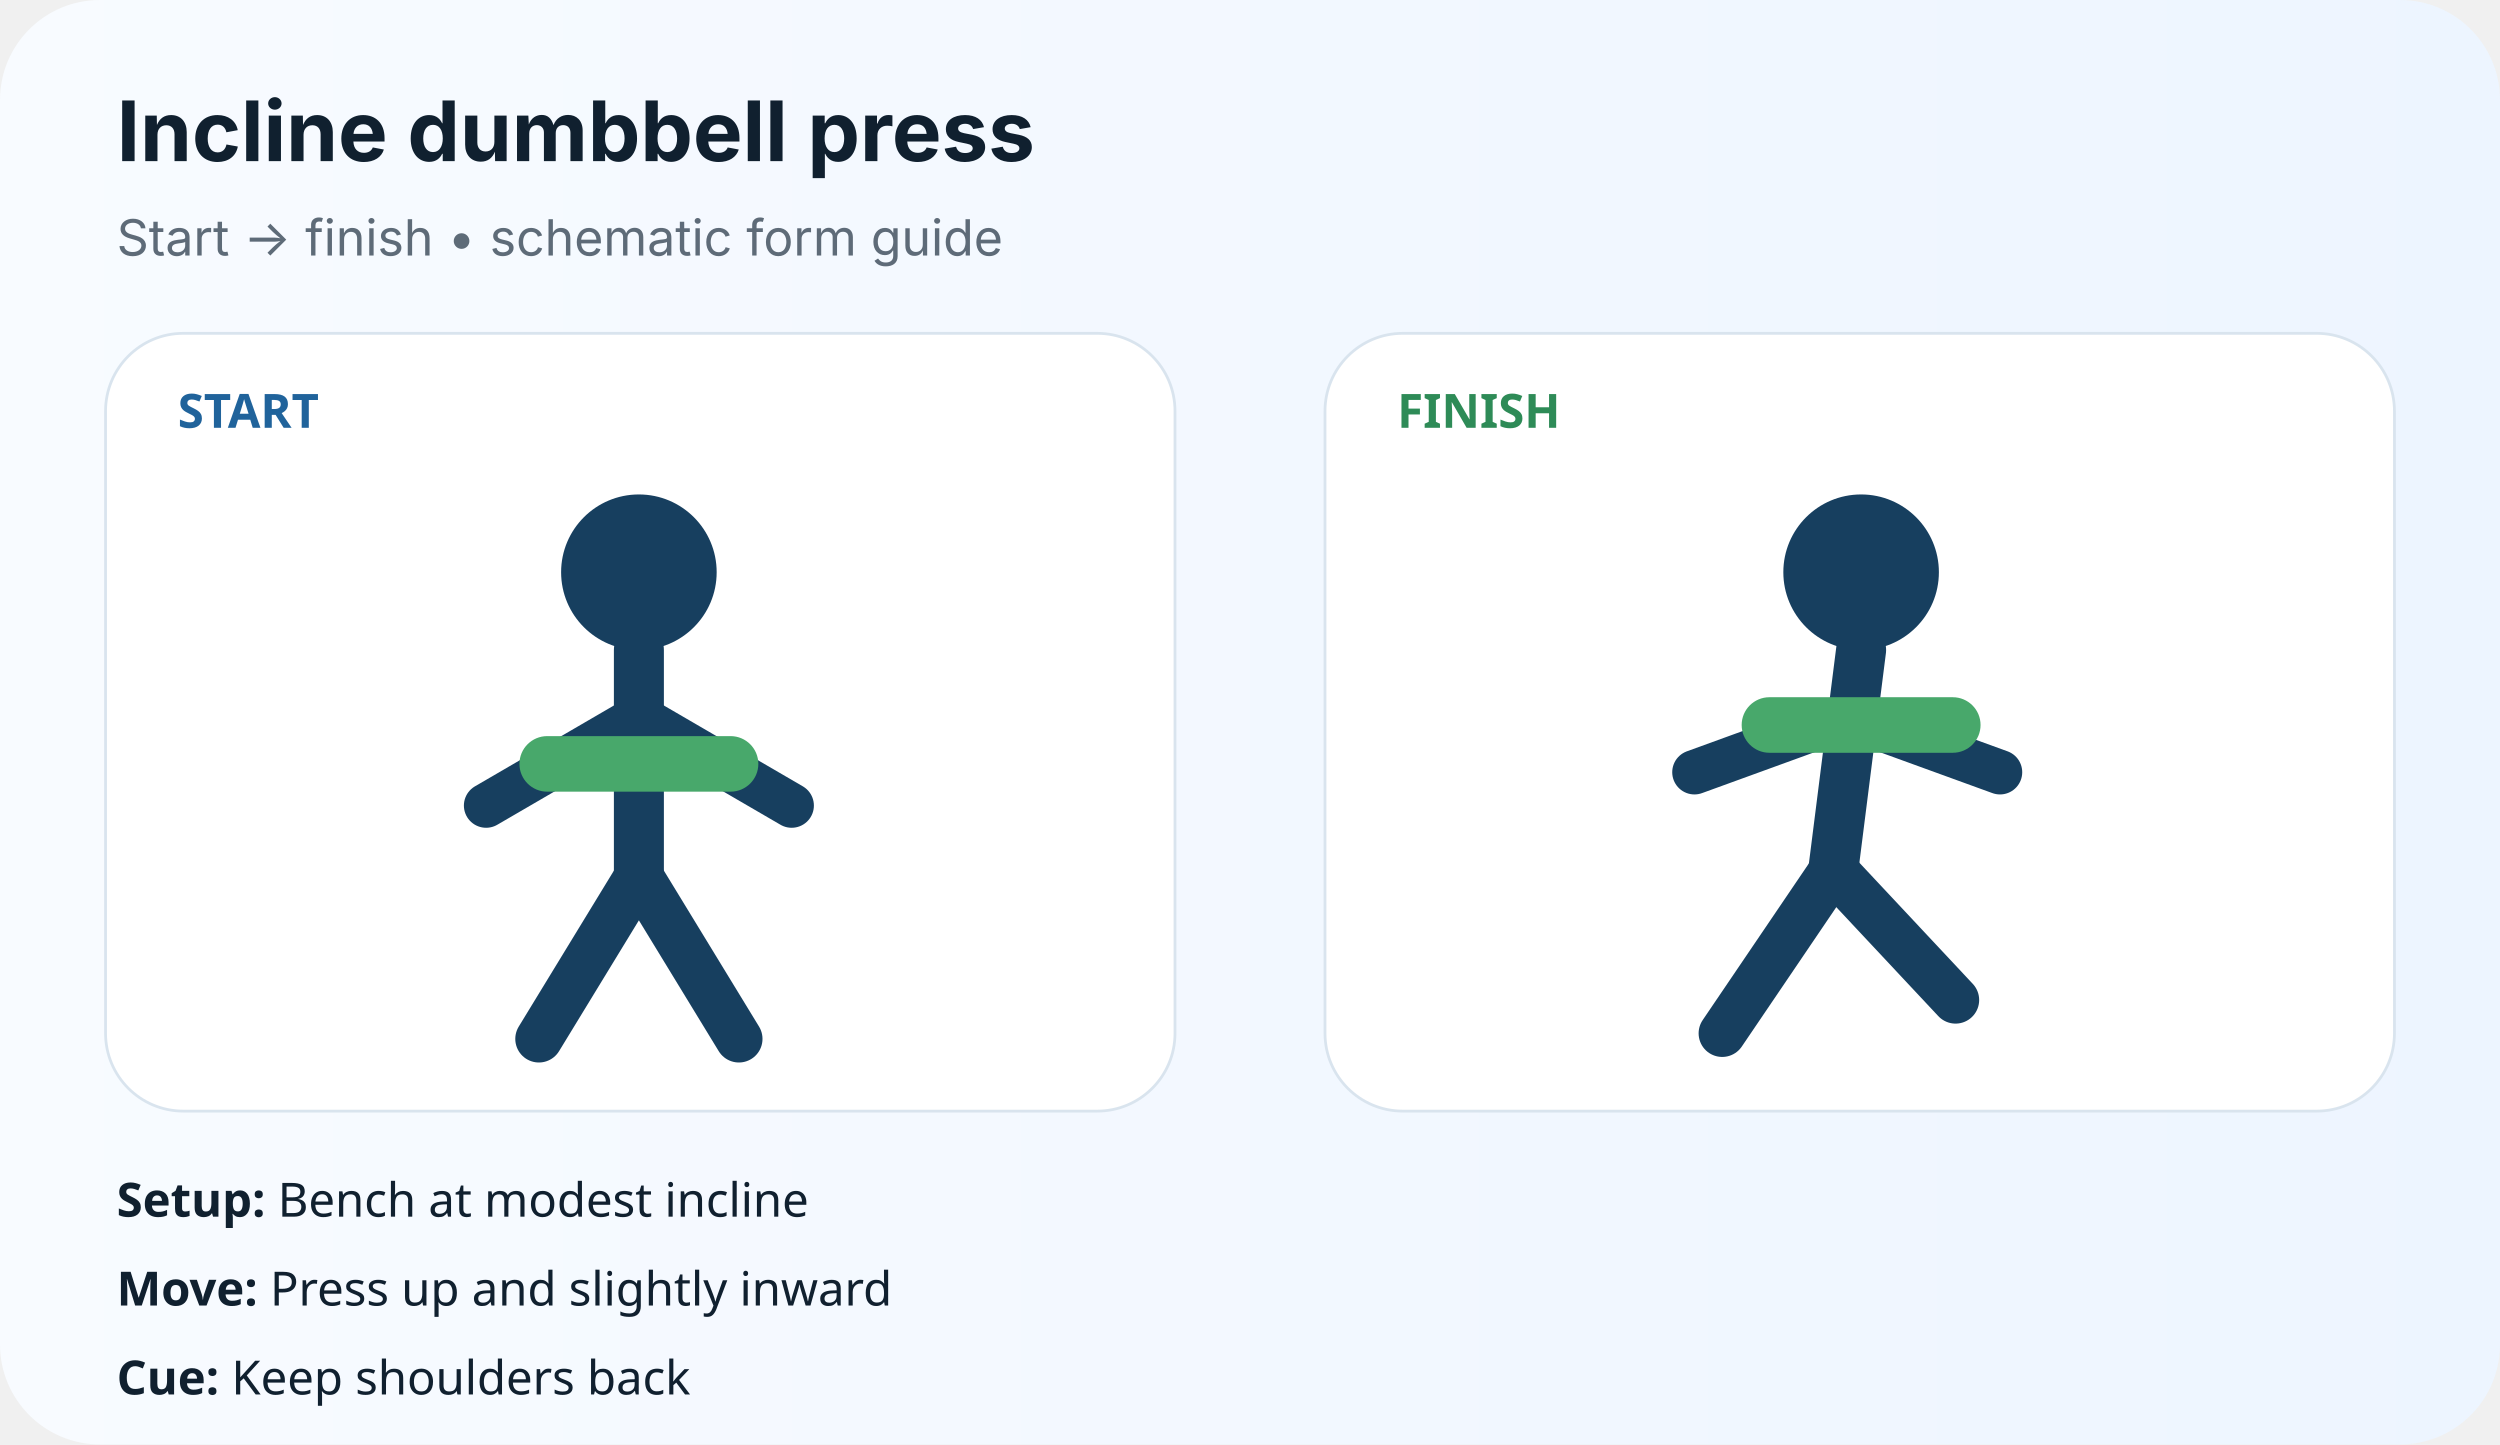
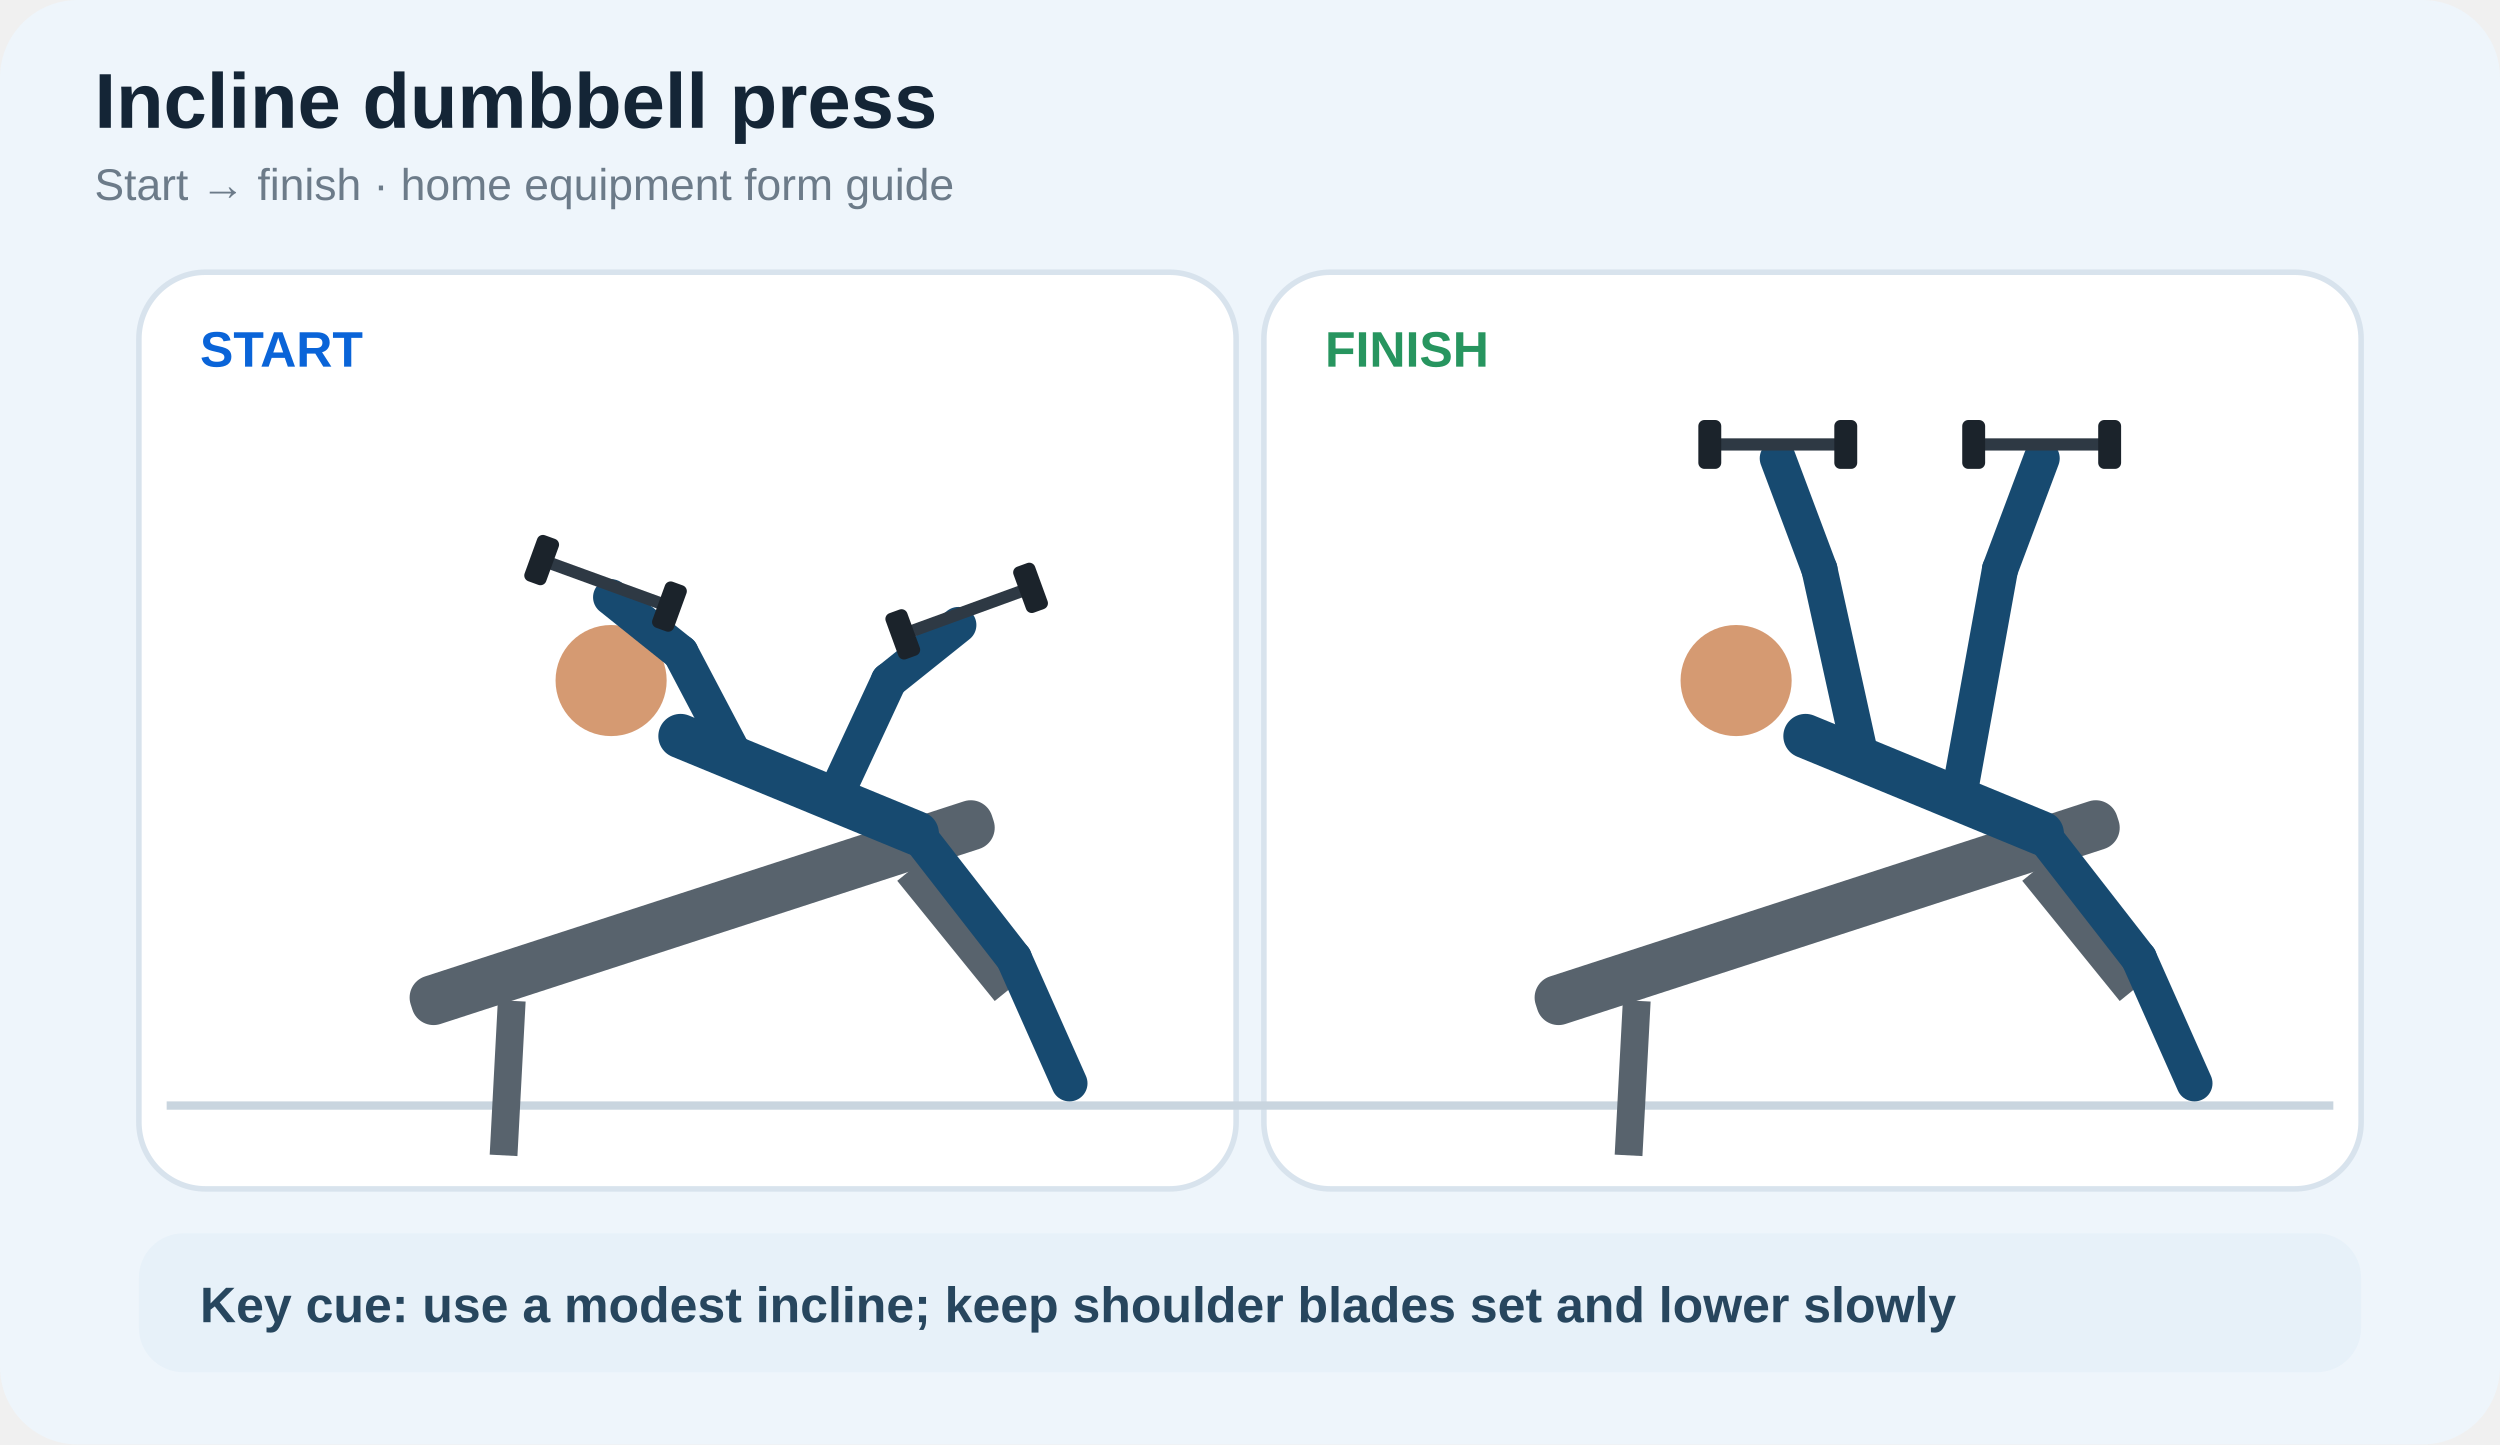
<svg xmlns="http://www.w3.org/2000/svg" width="900" height="520" viewBox="0 0 900 520">
-   <defs>
-     <linearGradient id="bg" x1="0" x2="1">
-       <stop stop-color="#f8fbff" />
-       <stop offset="1" stop-color="#edf5ff" />
-     </linearGradient>
-   </defs>
-   <rect width="900" height="520" rx="36" fill="url(#bg)" />
-   <text x="42" y="58" font-family="-apple-system,BlinkMacSystemFont,Segoe UI,sans-serif" font-size="30" font-weight="700" fill="#10202f">Incline dumbbell press</text>
-   <text x="42" y="92" font-family="-apple-system,BlinkMacSystemFont,Segoe UI,sans-serif" font-size="18" fill="#5e6b78">Start → finish • schematic form guide</text>
-   <rect x="38" y="120" width="385" height="280" rx="28" fill="#fff" stroke="#d9e4ee" />
-   <rect x="477" y="120" width="385" height="280" rx="28" fill="#fff" stroke="#d9e4ee" />
-   <text x="64" y="154" font-family="sans-serif" font-size="17" font-weight="700" fill="#20639b">START</text>
-   <text x="503" y="154" font-family="sans-serif" font-size="17" font-weight="700" fill="#2e8b57">FINISH</text>
-   <circle cx="230" cy="206" r="28" fill="#173f5f" />
-   <line x1="230" y1="234" x2="230" y2="315" stroke="#173f5f" stroke-width="18" stroke-linecap="round" />
-   <line x1="230" y1="258" x2="175" y2="290" stroke="#173f5f" stroke-width="16" stroke-linecap="round" />
-   <line x1="230" y1="258" x2="285" y2="290" stroke="#173f5f" stroke-width="16" stroke-linecap="round" />
-   <line x1="230" y1="315" x2="194" y2="374" stroke="#173f5f" stroke-width="17" stroke-linecap="round" />
-   <line x1="230" y1="315" x2="266" y2="374" stroke="#173f5f" stroke-width="17" stroke-linecap="round" />
-   <rect x="187" y="265" width="86" height="20" rx="10" fill="#48a86b" />
-   <circle cx="670" cy="206" r="28" fill="#173f5f" />
-   <line x1="670" y1="234" x2="660" y2="313" stroke="#173f5f" stroke-width="18" stroke-linecap="round" />
-   <line x1="665" y1="258" x2="610" y2="278" stroke="#173f5f" stroke-width="16" stroke-linecap="round" />
-   <line x1="665" y1="258" x2="720" y2="278" stroke="#173f5f" stroke-width="16" stroke-linecap="round" />
-   <line x1="660" y1="313" x2="620" y2="372" stroke="#173f5f" stroke-width="17" stroke-linecap="round" />
-   <line x1="660" y1="313" x2="704" y2="360" stroke="#173f5f" stroke-width="17" stroke-linecap="round" />
-   <rect x="627" y="251" width="86" height="20" rx="10" fill="#48a86b" />
-   <text x="42" y="438" font-family="sans-serif" font-size="17" fill="#10202f">
-     <tspan font-weight="700">Setup:</tspan> Bench at modest incline</text>
-   <text x="42" y="470" font-family="sans-serif" font-size="17" fill="#10202f">
-     <tspan font-weight="700">Move:</tspan> Press up and slightly inward</text>
-   <text x="42" y="502" font-family="sans-serif" font-size="17" fill="#10202f">
-     <tspan font-weight="700">Cue:</tspan> Keep shoulders back</text>
+   <rect width="900" height="520" rx="28" fill="#eef5fb" />
+   <text x="34" y="46" font-family="Arial" font-size="28" font-weight="700" fill="#142536">Incline dumbbell press</text>
+   <text x="34" y="72" font-family="Arial" font-size="16" fill="#6c7b89">Start → finish · home equipment form guide</text>
+   <rect x="50" y="98" width="395" height="330" rx="24" fill="#fff" stroke="#d8e3ed" stroke-width="2" />
+   <text x="72" y="132" font-family="Arial" font-size="18" font-weight="700" fill="#0a64d8">START</text>
+   <rect x="455" y="98" width="395" height="330" rx="24" fill="#fff" stroke="#d8e3ed" stroke-width="2" />
+   <text x="477" y="132" font-family="Arial" font-size="18" font-weight="700" fill="#27955f">FINISH</text>
+   <line x1="60" y1="398" x2="840" y2="398" stroke="#c9d5df" stroke-width="3" />
+   <g transform="rotate(-18 250.0 320)">
+     <rect x="140" y="320" width="220" height="18" rx="8" fill="#58636d" />
+     <line x1="175" y1="338" x2="155" y2="390" stroke="#58636d" stroke-width="10" />
+     <line x1="325" y1="338" x2="345" y2="390" stroke="#58636d" stroke-width="10" />
+   </g>
+   <circle cx="220" cy="245" r="20" fill="#d59a72" />
+   <line x1="245" y1="265" x2="330" y2="300" stroke="#174a70" stroke-width="16" stroke-linecap="round" />
+   <line x1="265" y1="273" x2="245" y2="235" stroke="#174a70" stroke-width="13" stroke-linecap="round" />
+   <line x1="245" y1="235" x2="220" y2="215" stroke="#174a70" stroke-width="13" stroke-linecap="round" />
+   <line x1="300" y1="288" x2="320" y2="245" stroke="#174a70" stroke-width="13" stroke-linecap="round" />
+   <line x1="320" y1="245" x2="345" y2="225" stroke="#174a70" stroke-width="13" stroke-linecap="round" />
+   <line x1="330" y1="300" x2="365" y2="345" stroke="#174a70" stroke-width="13" stroke-linecap="round" />
+   <line x1="365" y1="345" x2="385" y2="390" stroke="#174a70" stroke-width="13" stroke-linecap="round" />
+   <g transform="translate(218 210) rotate(20) scale(0.55)">
+     <line x1="-38" y1="0" x2="38" y2="0" stroke="#2e3944" stroke-width="8" />
+     <rect x="-52" y="-16" width="15" height="32" rx="4" fill="#1b232b" />
+     <rect x="37" y="-16" width="15" height="32" rx="4" fill="#1b232b" />
+   </g>
+   <g transform="translate(348 220) rotate(-20) scale(0.55)">
+     <line x1="-38" y1="0" x2="38" y2="0" stroke="#2e3944" stroke-width="8" />
+     <rect x="-52" y="-16" width="15" height="32" rx="4" fill="#1b232b" />
+     <rect x="37" y="-16" width="15" height="32" rx="4" fill="#1b232b" />
+   </g>
+   <g transform="rotate(-18 655.0 320)">
+     <rect x="545" y="320" width="220" height="18" rx="8" fill="#58636d" />
+     <line x1="580" y1="338" x2="560" y2="390" stroke="#58636d" stroke-width="10" />
+     <line x1="730" y1="338" x2="750" y2="390" stroke="#58636d" stroke-width="10" />
+   </g>
+   <circle cx="625" cy="245" r="20" fill="#d59a72" />
+   <line x1="650" y1="265" x2="735" y2="300" stroke="#174a70" stroke-width="16" stroke-linecap="round" />
+   <line x1="670" y1="273" x2="655" y2="205" stroke="#174a70" stroke-width="13" stroke-linecap="round" />
+   <line x1="655" y1="205" x2="640" y2="165" stroke="#174a70" stroke-width="13" stroke-linecap="round" />
+   <line x1="705" y1="288" x2="720" y2="205" stroke="#174a70" stroke-width="13" stroke-linecap="round" />
+   <line x1="720" y1="205" x2="735" y2="165" stroke="#174a70" stroke-width="13" stroke-linecap="round" />
+   <line x1="735" y1="300" x2="770" y2="345" stroke="#174a70" stroke-width="13" stroke-linecap="round" />
+   <line x1="770" y1="345" x2="790" y2="390" stroke="#174a70" stroke-width="13" stroke-linecap="round" />
+   <g transform="translate(640 160) rotate(0) scale(0.55)">
+     <line x1="-38" y1="0" x2="38" y2="0" stroke="#2e3944" stroke-width="8" />
+     <rect x="-52" y="-16" width="15" height="32" rx="4" fill="#1b232b" />
+     <rect x="37" y="-16" width="15" height="32" rx="4" fill="#1b232b" />
+   </g>
+   <g transform="translate(735 160) rotate(0) scale(0.55)">
+     <line x1="-38" y1="0" x2="38" y2="0" stroke="#2e3944" stroke-width="8" />
+     <rect x="-52" y="-16" width="15" height="32" rx="4" fill="#1b232b" />
+     <rect x="37" y="-16" width="15" height="32" rx="4" fill="#1b232b" />
+   </g>
+   <rect x="50" y="444" width="800" height="50" rx="16" fill="#e7f1f9" />
+   <text x="72" y="476" font-family="Arial" font-size="18" font-weight="600" fill="#27465e">Key cue: use a modest incline; keep shoulder blades set and lower slowly</text>
</svg>
